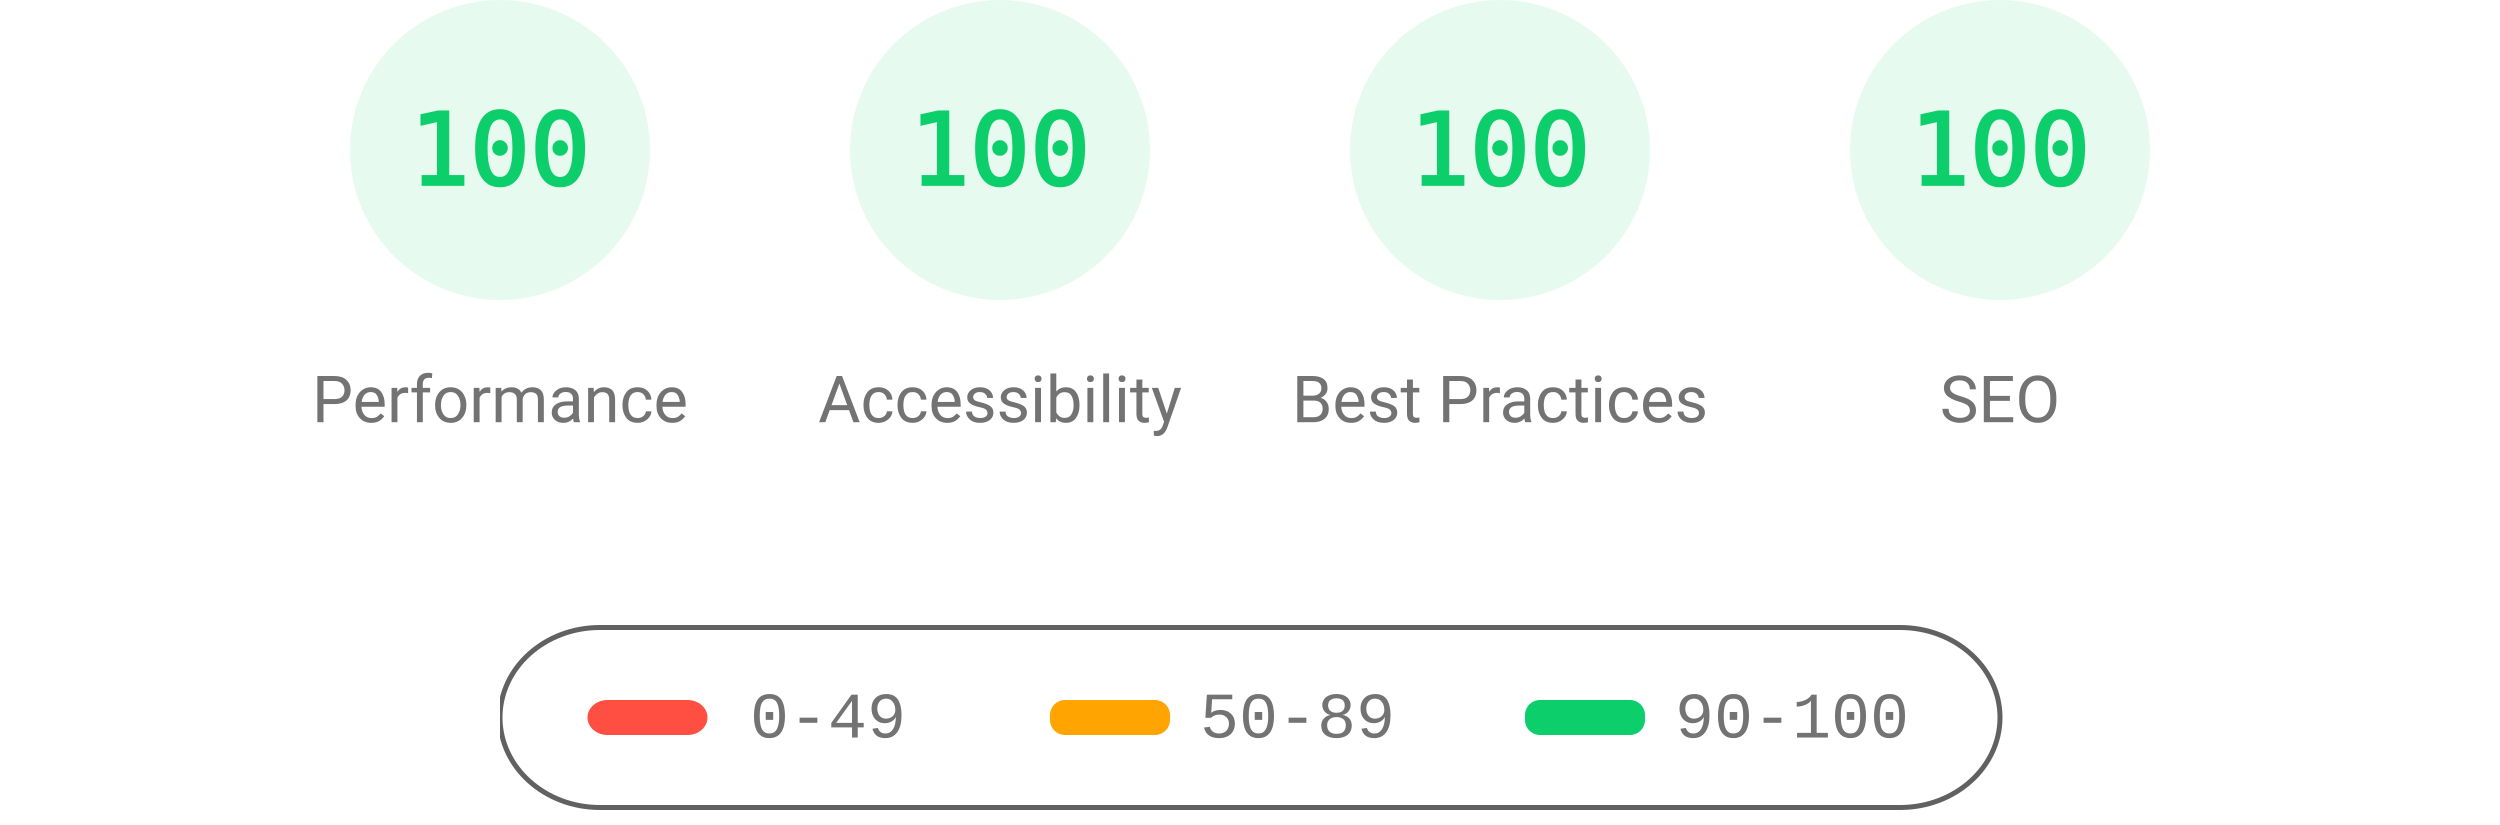
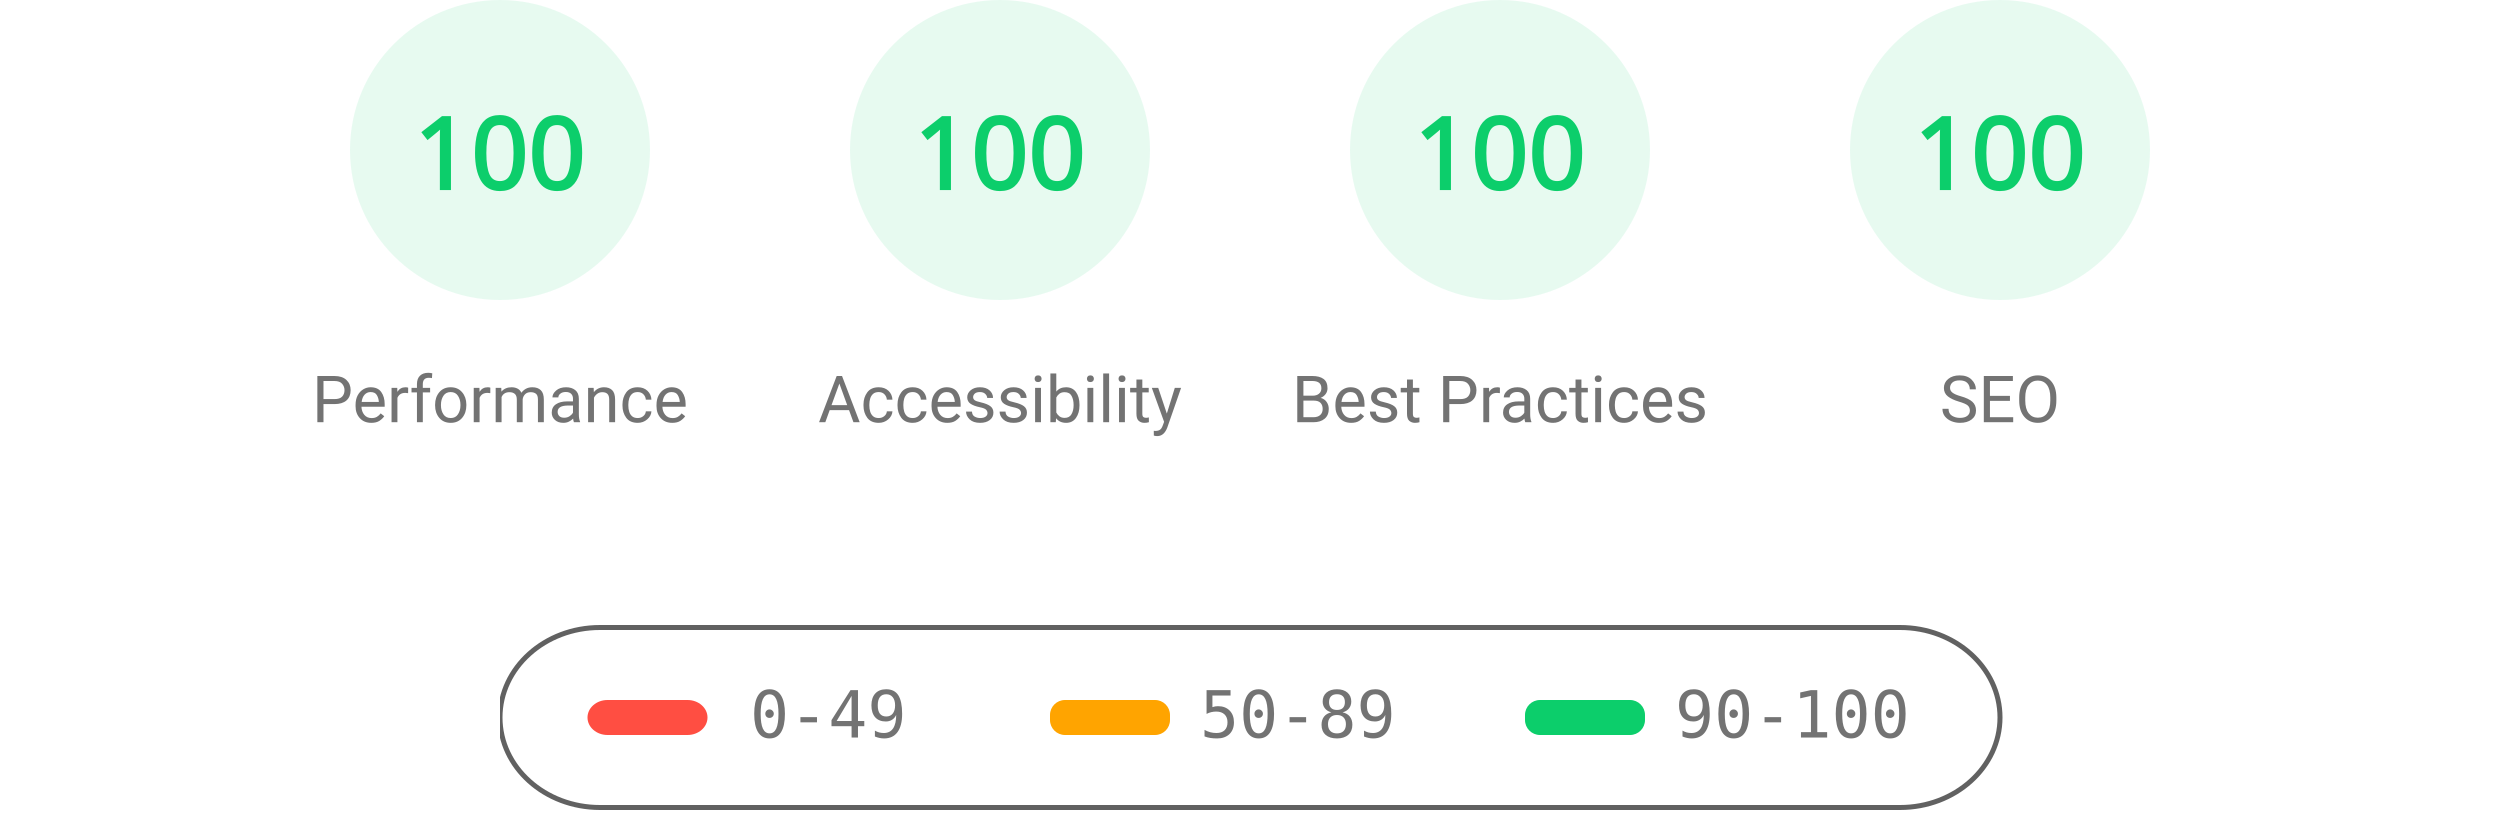
<svg xmlns="http://www.w3.org/2000/svg" class="theme--agnostic" fill="none" width="1000" height="330">
  <style>
			.gauge-base {
				opacity: 0.1
			}

			.gauge-arc {
				fill: none;
				animation-delay: 250ms;
				stroke-linecap: round;
				transform: rotate(-90deg);
				transform-origin: 100px 60px;
				animation: load-gauge 1s ease forwards
			}

			.guage-text {
				font-size: 40px;
- 				font-family: monospace;
+ 				font-family: ui-sans-serif;
				text-align: center
			}

			.guage-red {
				color: #ff4e42;
				fill: #ff4e42;
				stroke: #ff4e42
			}
			.guage-orange {
				color: #ffa400;
				fill: #ffa400;
				stroke: #ffa400
			}
			.guage-green {
				color: #0cce6b;
				fill: #0cce6b;
				stroke: #0cce6b
			}
			.theme--agnostic .guage-undefined {
				color: #5c5c5c;
				fill: #5c5c5c;
				stroke: #5c5c5c
			}
			.theme--light .guage-undefined {
				color: #1e1e1e;
				fill: #1e1e1e;
				stroke: #1e1e1e
			}
			.theme--dark .guage-undefined {
				color: #f5f5f5;
				fill: #f5f5f5;
				stroke: #f5f5f5
			}

			.guage-title {
				stroke: none;
				font-size: 26px;
				line-height: 26px;
- 				font-family: Roboto, Halvetica, Arial, sans-serif
+ 				font-family: Roboto, Helvetica, Arial, sans-serif
			}
			.metric.guage-title {
- 				font-family: 'Courier New', Courier, monospace
+ 				font-family: 'Monospace', monospace, monospace
			}
			.theme--agnostic .guage-title {
				color: #737373;
				fill: #737373
			}
			.theme--light .guage-title {
				color: #212121;
				fill: #212121
			}
			.theme--dark .guage-title {
				color: #f5f5f5;
				fill: #f5f5f5
			}

			@keyframes load-gauge {
				from {
					stroke-dasharray: 0 352.858
				}
			}
			.lh-gauge--pwa__disc {
				fill: #e0e0e0
			}
			.lh-gauge--pwa__logo {
				position: relative;
				fill: #b0b0b0
			}
			.lh-gauge--pwa__invisible {
				display: none
			}
			.lh-gauge--pwa__visible {
				display: inline
			}
			.guage-invisible {
				display: none
			}
			.lh-gauge--pwa__logo--primary-color {
				fill: #304ffe
			}
			.theme--agnostic .lh-gauge--pwa__logo--secondary-color {
				fill: #787878
			}
			.theme--light .lh-gauge--pwa__logo--secondary-color {
				fill: #3d3d3d
			}
			.theme--dark .lh-gauge--pwa__logo--secondary-color {
				fill: #d8b6b6
			}
			.theme--light #svg_2 {
				stroke: #00000022
			}
			.theme--agnostic #svg_2 {
				stroke: #616161
			}
			.theme--light #svg_2 {
				stroke: #00000022
			}
			.theme--dark #svg_2 {
				stroke: #f5f5f566
			}
		</style>
  <svg class="guage-div guage-perf guage-green" viewBox="0 0 200 200" width="200" height="200" x="100" y="0">
    <circle class="gauge-base" r="56" cx="100" cy="60" stroke-width="8" />
    <circle class="gauge-arc guage-arc-1" r="56" cx="100" cy="60" stroke-width="8" style="stroke-dasharray: 351.858, 351.858;" />
    <text class="guage-text" x="100px" y="60px" alignment-baseline="central" dominant-baseline="central" text-anchor="middle">100</text>
    <text class="guage-title" x="100px" y="160px" alignment-baseline="central" dominant-baseline="central" text-anchor="middle">Performance</text>
  </svg>,<svg class="guage-div guage-perf guage-green" viewBox="0 0 200 200" width="200" height="200" x="300" y="0">
    <circle class="gauge-base" r="56" cx="100" cy="60" stroke-width="8" />
    <circle class="gauge-arc guage-arc-1" r="56" cx="100" cy="60" stroke-width="8" style="stroke-dasharray: 351.858, 351.858;" />
    <text class="guage-text" x="100px" y="60px" alignment-baseline="central" dominant-baseline="central" text-anchor="middle">100</text>
    <text class="guage-title" x="100px" y="160px" alignment-baseline="central" dominant-baseline="central" text-anchor="middle">Accessibility</text>
  </svg>,<svg class="guage-div guage-perf guage-green" viewBox="0 0 200 200" width="200" height="200" x="500" y="0">
    <circle class="gauge-base" r="56" cx="100" cy="60" stroke-width="8" />
    <circle class="gauge-arc guage-arc-1" r="56" cx="100" cy="60" stroke-width="8" style="stroke-dasharray: 351.858, 351.858;" />
    <text class="guage-text" x="100px" y="60px" alignment-baseline="central" dominant-baseline="central" text-anchor="middle">100</text>
    <text class="guage-title" x="100px" y="160px" alignment-baseline="central" dominant-baseline="central" text-anchor="middle">Best Practices</text>
  </svg>,<svg class="guage-div guage-perf guage-green" viewBox="0 0 200 200" width="200" height="200" x="700" y="0">
    <circle class="gauge-base" r="56" cx="100" cy="60" stroke-width="8" />
    <circle class="gauge-arc guage-arc-1" r="56" cx="100" cy="60" stroke-width="8" style="stroke-dasharray: 351.858, 351.858;" />
    <text class="guage-text" x="100px" y="60px" alignment-baseline="central" dominant-baseline="central" text-anchor="middle">100</text>
    <text class="guage-title" x="100px" y="160px" alignment-baseline="central" dominant-baseline="central" text-anchor="middle">SEO</text>
  </svg>
  <svg width="604" height="76" x="200" y="250">
    <g>
      <rect fill="none" id="canvas_background" height="80" width="604" y="-1" x="-1" />
      <g display="none" overflow="visible" y="0" x="0" height="100%" width="100%" id="canvasGrid">
        <rect fill="url(#gridpattern)" stroke-width="0" y="0" x="0" height="100%" width="100%" />
      </g>
    </g>
    <g>
      <rect fill-opacity="0" stroke-width="2" rx="40" id="svg_2" height="72" width="600" y="1" x="0" fill="#000000" />
      <rect stroke="#000" rx="8" id="svg_3" height="14" width="48" y="30" x="35" stroke-opacity="null" stroke-width="0" fill="#ff4e42" />
      <rect stroke="#000" rx="6" id="svg_4" height="14" width="48" y="30" x="220" stroke-opacity="null" stroke-width="0" fill="#ffa400" />
      <rect stroke="#000" rx="6" id="svg_5" height="14" width="48" y="30" x="410" stroke-opacity="null" stroke-width="0" fill="#0cce6b" />
      <text class="metric guage-title" xml:space="preserve" text-anchor="start" font-size="26" id="svg_6" y="45" x="100" stroke-opacity="null" stroke-width="0" stroke="#000">0-49</text>
      <text class="metric guage-title" xml:space="preserve" text-anchor="start" font-size="26" id="svg_7" y="45" x="280" stroke-opacity="null" stroke-width="0" stroke="#000">50-89</text>
      <text class="metric guage-title" xml:space="preserve" text-anchor="start" font-size="26" id="svg_8" y="45" x="470" stroke-opacity="null" stroke-width="0" stroke="#000">90-100</text>
    </g>
  </svg>
</svg>
